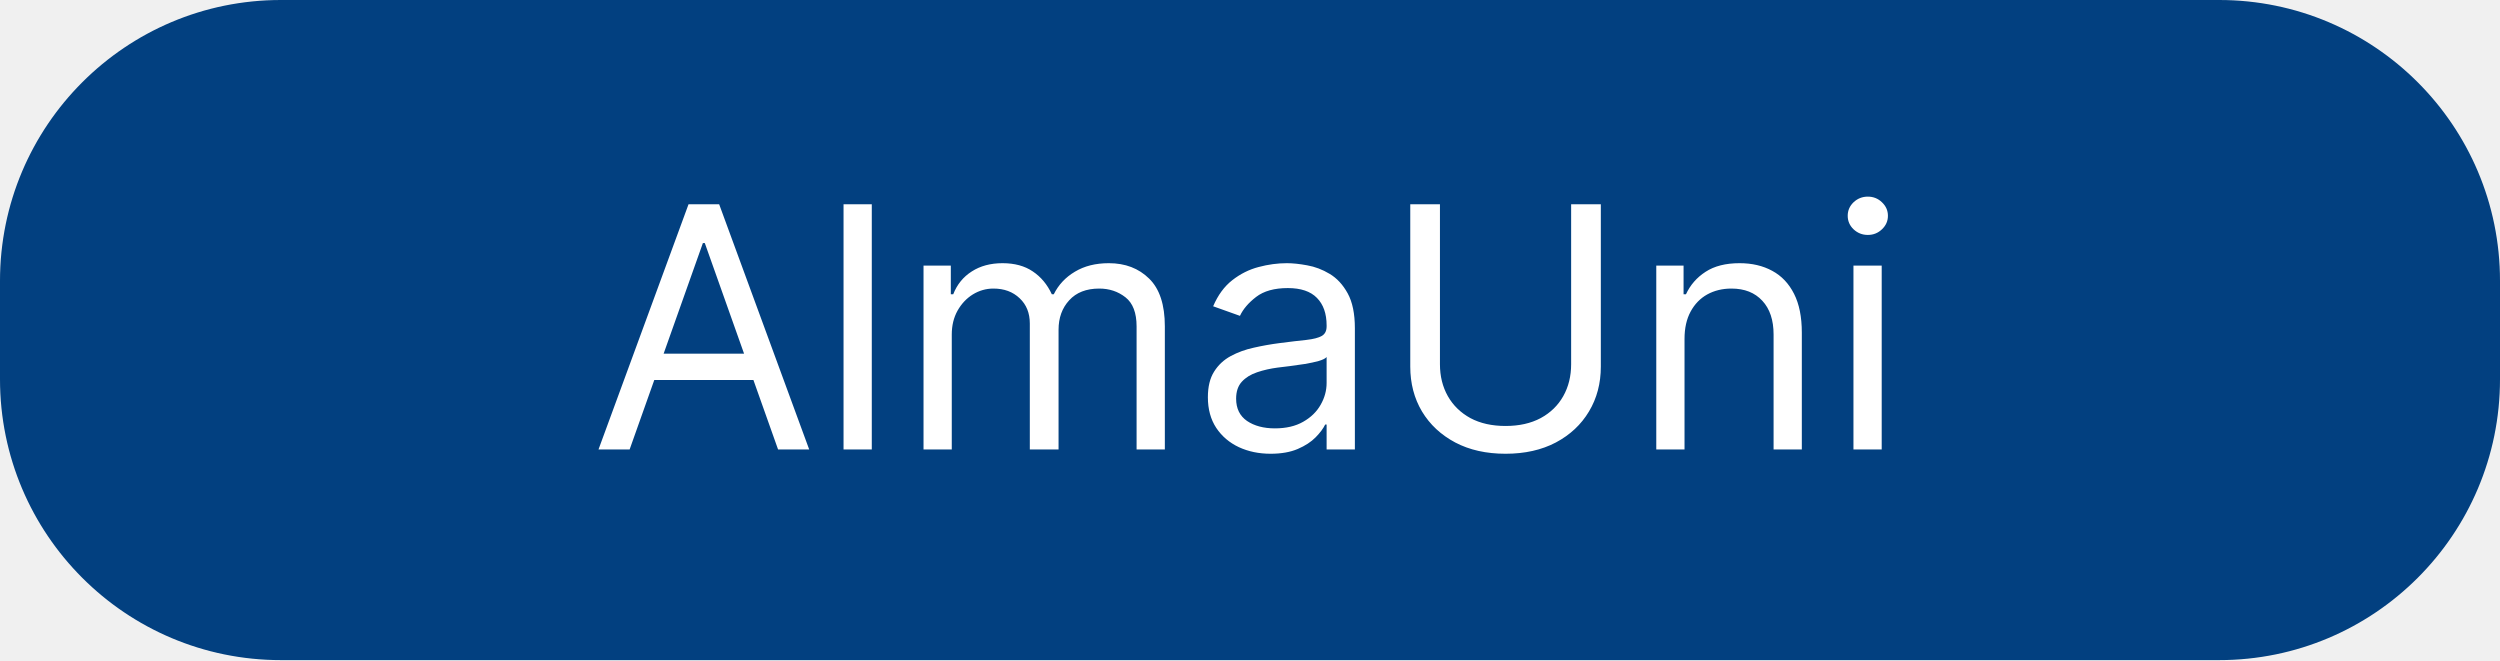
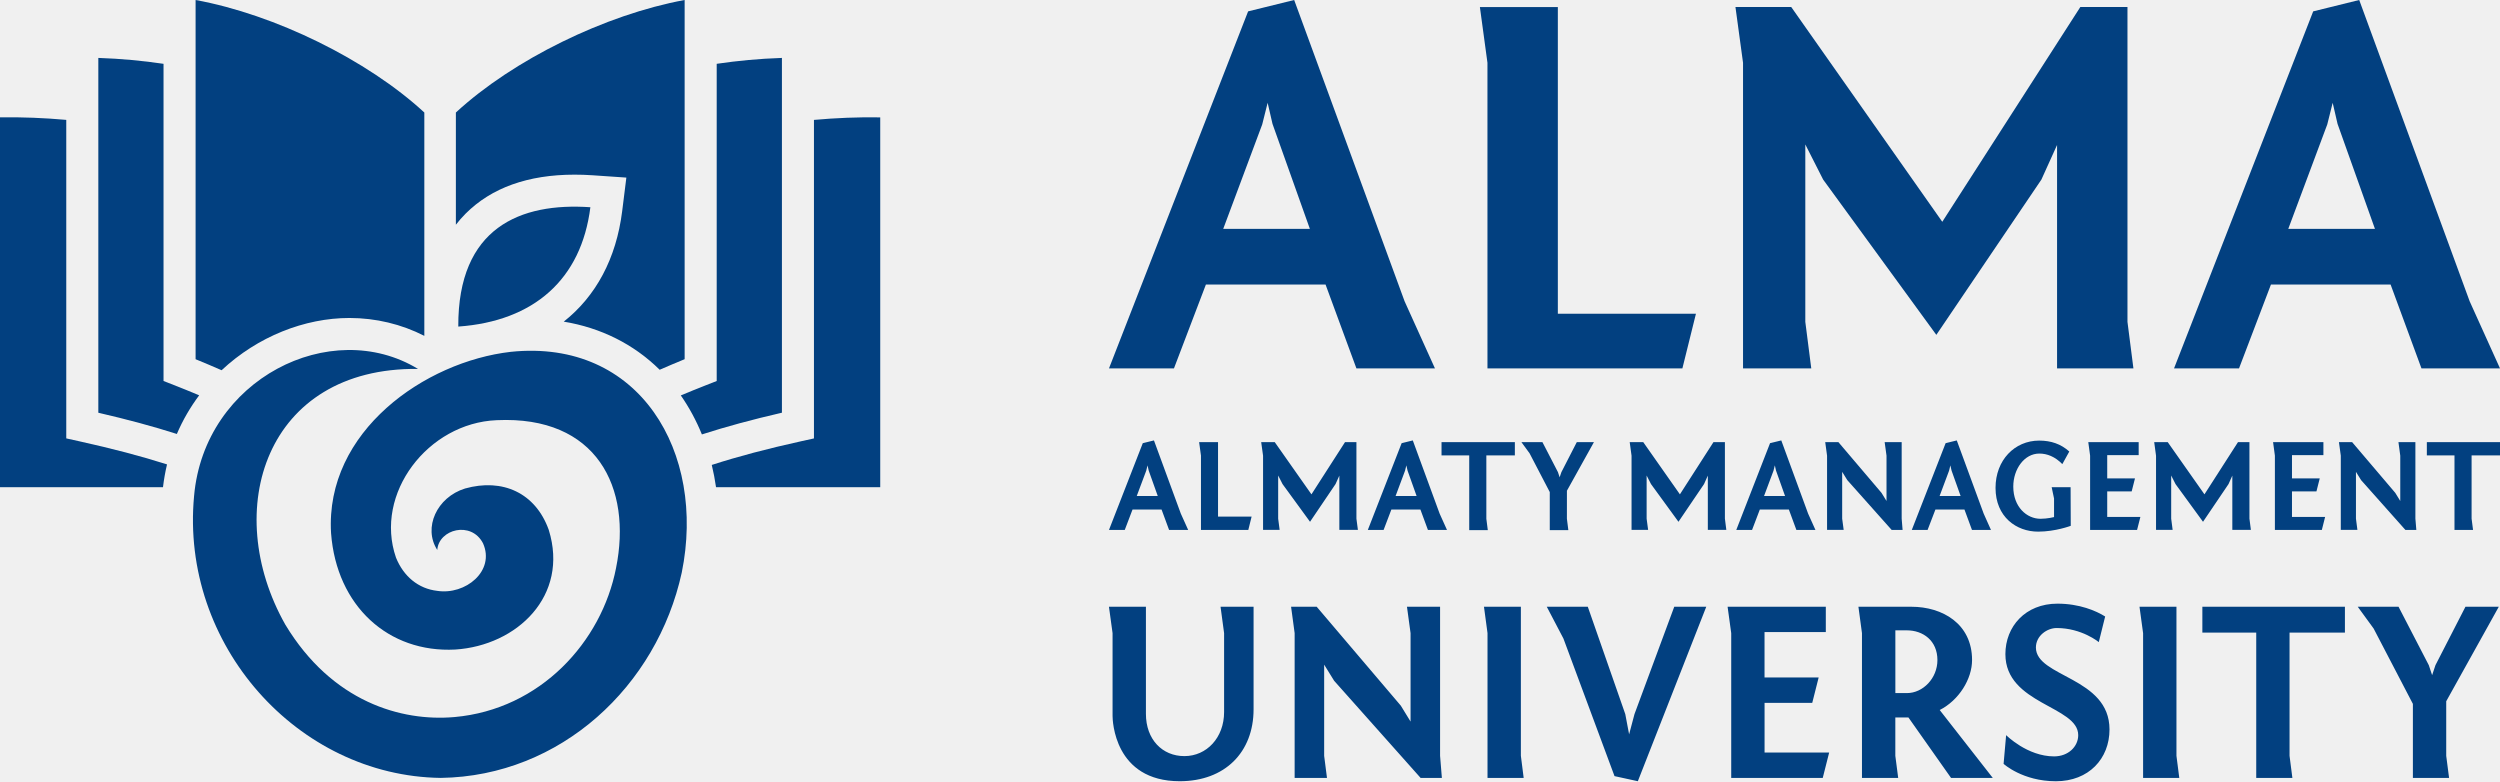
- <svg xmlns="http://www.w3.org/2000/svg" width="178" height="47" viewBox="0 0 178 47" fill="none">
-   <rect width="178" height="47" rx="20" fill="#024080" />
-   <path d="M44.83 32H42.614L49.023 14.546H51.205L57.614 32H55.398L50.182 17.307H50.045L44.83 32ZM45.648 25.182H54.58V27.057H45.648V25.182ZM62.071 14.546V32H60.06V14.546H62.071ZM65.755 32V18.909H67.698V20.954H67.869C68.141 20.256 68.582 19.713 69.19 19.327C69.798 18.935 70.528 18.739 71.38 18.739C72.244 18.739 72.962 18.935 73.536 19.327C74.116 19.713 74.567 20.256 74.891 20.954H75.028C75.363 20.278 75.866 19.741 76.536 19.344C77.207 18.94 78.011 18.739 78.948 18.739C80.119 18.739 81.076 19.105 81.82 19.838C82.565 20.565 82.937 21.699 82.937 23.239V32H80.925V23.239C80.925 22.273 80.661 21.582 80.133 21.168C79.604 20.753 78.982 20.546 78.266 20.546C77.346 20.546 76.633 20.824 76.127 21.381C75.621 21.932 75.369 22.631 75.369 23.477V32H73.323V23.034C73.323 22.29 73.082 21.69 72.599 21.236C72.116 20.776 71.494 20.546 70.732 20.546C70.21 20.546 69.721 20.685 69.266 20.963C68.817 21.241 68.454 21.628 68.175 22.122C67.903 22.611 67.766 23.176 67.766 23.818V32H65.755ZM90.467 32.307C89.637 32.307 88.884 32.151 88.208 31.838C87.532 31.52 86.995 31.062 86.597 30.466C86.2 29.864 86.001 29.136 86.001 28.284C86.001 27.534 86.148 26.926 86.444 26.46C86.739 25.989 87.134 25.619 87.629 25.352C88.123 25.085 88.668 24.886 89.265 24.756C89.867 24.619 90.472 24.511 91.08 24.432C91.876 24.329 92.521 24.253 93.015 24.202C93.515 24.145 93.879 24.051 94.106 23.921C94.339 23.79 94.455 23.562 94.455 23.239V23.171C94.455 22.329 94.225 21.676 93.765 21.21C93.31 20.744 92.62 20.511 91.694 20.511C90.734 20.511 89.981 20.722 89.435 21.142C88.89 21.562 88.506 22.011 88.285 22.489L86.376 21.807C86.717 21.011 87.171 20.392 87.739 19.949C88.313 19.5 88.938 19.188 89.614 19.011C90.296 18.829 90.967 18.739 91.626 18.739C92.046 18.739 92.529 18.79 93.075 18.892C93.626 18.989 94.157 19.19 94.668 19.497C95.185 19.804 95.614 20.267 95.955 20.886C96.296 21.506 96.467 22.335 96.467 23.375V32H94.455V30.227H94.353C94.217 30.511 93.989 30.815 93.671 31.139C93.353 31.463 92.93 31.739 92.401 31.966C91.873 32.193 91.228 32.307 90.467 32.307ZM90.773 30.5C91.569 30.5 92.239 30.344 92.785 30.031C93.336 29.719 93.751 29.315 94.029 28.821C94.313 28.327 94.455 27.807 94.455 27.261V25.421C94.37 25.523 94.183 25.616 93.893 25.702C93.609 25.781 93.279 25.852 92.904 25.915C92.535 25.972 92.174 26.023 91.822 26.068C91.475 26.108 91.194 26.142 90.978 26.171C90.455 26.239 89.967 26.349 89.512 26.503C89.063 26.651 88.7 26.875 88.421 27.176C88.148 27.472 88.012 27.875 88.012 28.386C88.012 29.085 88.271 29.614 88.788 29.972C89.31 30.324 89.972 30.5 90.773 30.5ZM111.865 14.546H113.979V26.102C113.979 27.296 113.697 28.361 113.135 29.298C112.578 30.23 111.791 30.966 110.774 31.506C109.757 32.04 108.564 32.307 107.195 32.307C105.825 32.307 104.632 32.04 103.615 31.506C102.598 30.966 101.808 30.23 101.246 29.298C100.689 28.361 100.411 27.296 100.411 26.102V14.546H102.524V25.932C102.524 26.784 102.712 27.543 103.087 28.207C103.462 28.866 103.996 29.386 104.689 29.767C105.388 30.142 106.223 30.329 107.195 30.329C108.166 30.329 109.001 30.142 109.7 29.767C110.399 29.386 110.933 28.866 111.303 28.207C111.678 27.543 111.865 26.784 111.865 25.932V14.546ZM119.938 24.125V32H117.927V18.909H119.87V20.954H120.04C120.347 20.29 120.813 19.756 121.438 19.352C122.063 18.943 122.87 18.739 123.859 18.739C124.745 18.739 125.521 18.921 126.185 19.284C126.85 19.642 127.367 20.188 127.737 20.921C128.106 21.648 128.29 22.568 128.29 23.682V32H126.279V23.818C126.279 22.79 126.012 21.989 125.478 21.415C124.944 20.835 124.211 20.546 123.279 20.546C122.637 20.546 122.063 20.685 121.558 20.963C121.058 21.241 120.663 21.648 120.373 22.182C120.083 22.716 119.938 23.364 119.938 24.125ZM131.966 32V18.909H133.977V32H131.966ZM132.989 16.727C132.597 16.727 132.259 16.594 131.974 16.327C131.696 16.06 131.557 15.739 131.557 15.364C131.557 14.989 131.696 14.668 131.974 14.401C132.259 14.133 132.597 14 132.989 14C133.381 14 133.716 14.133 133.994 14.401C134.278 14.668 134.42 14.989 134.42 15.364C134.42 15.739 134.278 16.06 133.994 16.327C133.716 16.594 133.381 16.727 132.989 16.727Z" fill="white" />
+ <svg xmlns="http://www.w3.org/2000/svg" width="160" height="50" viewBox="0 0 160 50" fill="none">
+   <path d="M37.784 13.263C37.204 17.882 34.166 20.555 29.33 20.901C29.301 14.548 33.321 12.954 37.782 13.263" fill="#024080" />
+   <path d="M28.209 49.786C19.038 49.667 11.527 41.253 12.421 31.742C13.081 24.25 21.188 20.228 26.75 23.61C16.991 23.505 14.116 32.634 18.259 39.975C21.252 44.934 25.695 46.189 29.082 45.892C34.599 45.401 38.509 41.063 39.426 36.358C40.47 31.198 38.192 26.591 31.787 26.892C27.387 27.071 23.928 31.593 25.343 35.687C25.823 36.88 26.77 37.678 27.984 37.815C29.784 38.093 31.702 36.548 30.914 34.772C30.159 33.317 28.081 33.868 27.985 35.197C27.068 33.774 27.953 31.826 29.763 31.264C32.161 30.592 34.271 31.539 35.12 33.912C36.433 38.135 33.088 41.315 29.136 41.571C24.864 41.795 21.54 38.795 21.188 34.124C20.794 27.602 27.206 23.143 32.694 22.517C40.938 21.664 45.201 28.953 43.632 36.646C42.048 43.901 35.898 49.678 28.209 49.786Z" fill="#024080" />
+   <path d="M36.77 11.178C37.144 11.178 37.533 11.19 37.922 11.217L40.087 11.366L39.819 13.517C39.438 16.558 38.136 18.959 36.08 20.585C38.447 20.975 40.56 22.024 42.219 23.665C42.746 23.438 43.269 23.209 43.817 22.988V-2.09808e-05C38.754 0.927 32.835 3.822 29.176 7.201V14.382C29.369 14.134 29.574 13.899 29.794 13.678C31.448 12.019 33.794 11.178 36.77 11.178ZM44.921 27.803C46.462 27.307 48.135 26.853 50.043 26.413V3.707C48.578 3.755 47.189 3.889 45.869 4.084V24.384L45.216 24.64C44.65 24.862 44.102 25.084 43.572 25.307C44.11 26.081 44.559 26.913 44.921 27.803ZM22.364 20.351C24.048 20.351 25.692 20.746 27.157 21.495V7.201C23.499 3.823 17.582 0.927 12.518 -2.09808e-05V22.99C13.089 23.219 13.633 23.458 14.182 23.695C16.482 21.541 19.496 20.351 22.364 20.351ZM12.747 25.3C12.222 25.079 11.679 24.858 11.117 24.639L10.466 24.384V4.084C9.145 3.889 7.758 3.755 6.293 3.707V26.415C8.161 26.847 9.805 27.29 11.319 27.774C11.703 26.872 12.187 26.05 12.747 25.3Z" fill="#024080" />
+   <path d="M10.69 29.722C9.026 29.191 7.191 28.71 5.045 28.235L4.241 28.057V7.672C2.849 7.548 1.431 7.487 0 7.511V31.18H10.431C10.491 30.679 10.577 30.193 10.69 29.722ZM52.093 7.672V28.059L51.29 28.236C49.104 28.718 47.244 29.209 45.553 29.756C45.666 30.22 45.756 30.695 45.826 31.18H56.335V7.512C54.904 7.488 53.486 7.548 52.093 7.674" fill="#024080" />
+   <path d="M78.342 40.521L78.115 38.832H80.229V45.392C80.229 48.145 78.392 49.998 75.503 49.998C71.301 49.998 71.204 46.097 71.204 45.817V40.521L70.973 38.832H73.339V45.687C73.339 47.325 74.387 48.391 75.801 48.391C77.227 48.391 78.342 47.211 78.342 45.572V40.521ZM92.165 48.372L92.28 49.787H90.919L85.385 43.57L84.746 42.537V48.374L84.927 49.787H82.857V40.522L82.629 38.832H84.269L89.653 45.164L90.276 46.18V40.522L90.046 38.832H92.165V48.372ZM97.336 48.372L97.515 49.787H95.201V40.522L94.974 38.832H97.336V48.372ZM104.822 49.998L103.329 49.672L100.06 40.868L98.994 38.832H101.619L104.018 45.703L104.263 46.998L104.607 45.703L107.152 38.832H109.201L104.822 49.998ZM110.798 40.521L110.566 38.832H116.852V40.453H112.93V43.358H116.394L115.984 44.982H112.932V48.164H117.066L116.656 49.786H110.798V40.521ZM124.866 49.786L122.138 45.916H121.301V48.374L121.484 49.786H119.166V40.521L118.939 38.832H122.335C124.304 38.832 126.212 39.913 126.212 42.243C126.212 43.458 125.371 44.817 124.141 45.441L127.537 49.786H124.866ZM122.039 44.358C123.073 44.358 123.995 43.407 123.995 42.245C123.995 40.997 123.073 40.342 122.039 40.342H121.303V44.358H122.039ZM128.392 47.048C128.392 47.048 129.741 48.409 131.463 48.409C132.366 48.409 133.006 47.785 133.006 47.048C133.006 45.177 128.345 45.081 128.345 41.864C128.345 40.097 129.626 38.634 131.676 38.634C133.089 38.634 134.154 39.094 134.73 39.456L134.322 41.095C134.322 41.095 133.237 40.194 131.626 40.194C131.018 40.194 130.298 40.685 130.298 41.44C130.298 43.343 135.008 43.325 135.008 46.685C135.008 48.556 133.68 50 131.578 50C129.445 50 128.23 48.886 128.23 48.886L128.392 47.048ZM139.293 48.372L139.474 49.787H137.158V40.522L136.928 38.832H139.293V48.372ZM140.951 38.832H150.075V40.487H146.531V48.374L146.712 49.786H144.399V40.487H140.951V38.832ZM156.558 48.372L156.741 49.787H154.425V45.049L151.912 40.226L150.896 38.832H153.506L155.443 42.571L155.656 43.21L155.869 42.571L157.789 38.832H159.923L156.558 44.881V48.372Z" fill="#024080" />
+   <path d="M73.138 28.363L73.853 28.187L75.572 32.871L76.043 33.915H74.821L74.341 32.612H72.481L71.985 33.915H70.975L73.138 28.363ZM72.752 31.743H74.096L73.517 30.117L73.442 29.784L73.359 30.123L72.752 31.743ZM76.862 29.162L76.744 28.297H77.954V33.062H80.103L79.892 33.915H76.862V29.162ZM82.082 30.98L81.803 30.432V33.194L81.897 33.913H80.836V29.164L80.716 28.297H81.584L83.933 31.638L86.081 28.296H86.811V33.194L86.906 33.913H85.718V30.438L85.475 30.98L83.842 33.394L82.082 30.98ZM89.705 28.363L90.419 28.187L92.136 32.871L92.607 33.915H91.387L90.907 32.612H89.047L88.551 33.915H87.541L89.705 28.363ZM89.318 31.743H90.662L90.083 30.117L90.007 29.784L89.923 30.123L89.318 31.743ZM105.664 30.98L105.384 30.432V33.194L105.48 33.913H104.419V29.164L104.301 28.297H105.168L107.514 31.638L109.662 28.296H110.394V33.194L110.485 33.913H109.301V30.438L109.059 30.98L107.422 33.394L105.664 30.98ZM113.283 28.363L114.002 28.187L115.719 32.871L116.188 33.915H114.968L114.488 32.612H112.628L112.132 33.915H111.122L113.283 28.363ZM112.899 31.743H114.243L113.665 30.117L113.589 29.784L113.505 30.123L112.899 31.743ZM121.707 33.192L121.766 33.915H121.066L118.227 30.728L117.899 30.198V33.194L117.995 33.913H116.932V29.164L116.814 28.296H117.657L120.417 31.543L120.737 32.063V29.164L120.618 28.296H121.707V33.192ZM124.52 28.363L125.234 28.187L126.955 32.871L127.422 33.915H126.206L125.726 32.612H123.866L123.366 33.915H122.355L124.52 28.363ZM124.135 31.743H125.479L124.9 30.117L124.823 29.784L124.741 30.123L124.135 31.743ZM131.989 29.703C131.518 29.221 131.012 29.028 130.516 29.028C129.564 29.028 128.85 30.011 128.85 31.14C128.85 32.452 129.717 33.202 130.593 33.202C131.039 33.202 131.459 33.093 131.459 33.093V31.905L131.307 31.182H132.518L132.528 33.653C132.528 33.653 131.544 34.025 130.439 34.025C129.053 34.025 127.714 33.085 127.714 31.224C127.714 29.45 128.935 28.198 130.508 28.198C131.265 28.198 131.896 28.414 132.435 28.897L131.989 29.703ZM133.767 29.162L133.65 28.297H136.875V29.129H134.862V30.619H136.638L136.427 31.451H134.862V33.085H136.984L136.773 33.915H133.767V29.162ZM139.233 30.98L138.956 30.432V33.194L139.049 33.913H137.986V29.164L137.869 28.297H138.735L141.085 31.638L143.231 28.296H143.964V33.194L144.057 33.913H142.869V30.438L142.626 30.98L140.993 33.394L139.233 30.98ZM145.593 29.162L145.477 28.297H148.698V29.129H146.687V30.619H148.463L148.252 31.451H146.687V33.085H148.807L148.598 33.915H145.593V29.162ZM154.585 33.192L154.645 33.915H153.945L151.11 30.728L150.781 30.198V33.194L150.874 33.913H149.811V29.164L149.692 28.296H150.536L153.297 31.543L153.617 32.063V29.164L153.5 28.296H154.585V33.192ZM155.318 28.296H160V29.146H158.182V33.194L158.275 33.915H157.087V29.146H155.318V28.296ZM92.258 28.296H96.951V29.146H95.126V33.202L95.219 33.928H94.03V29.146H92.258V28.296ZM100.282 33.202L100.374 33.928H99.185V31.492L97.894 29.014L97.37 28.296H98.715L99.709 30.218L99.817 30.547L99.929 30.218L100.915 28.296H102.012L100.283 31.406L100.282 33.202Z" fill="#024080" />
+   <path d="M79.879 0.728L82.827 1.90735e-06L89.895 19.285L91.837 23.578H86.811L84.836 18.212H77.177L75.133 23.578H70.975L79.879 0.728ZM78.287 14.646H83.831L81.44 7.928L81.129 6.579L80.782 7.963L78.287 14.646ZM95.197 4.017L94.713 0.451H99.702V20.08H108.54L107.673 23.577H95.198L95.197 4.017ZM116.682 11.494L115.54 9.244V20.599L115.921 23.577H111.554V4.015L111.069 0.449H114.639L124.306 14.195L133.141 0.449H136.158V20.599L136.539 23.577H131.652V9.278L130.649 11.494L123.925 21.431L116.682 11.494ZM148.044 0.728L150.99 1.90735e-06L158.059 19.285L160 23.578H154.974L152.999 18.212H145.34L143.297 23.578H139.138L148.044 0.728ZM146.45 14.646H151.996L149.603 7.928L149.291 6.579L148.945 7.963L146.45 14.646Z" fill="#024080" />
</svg>
